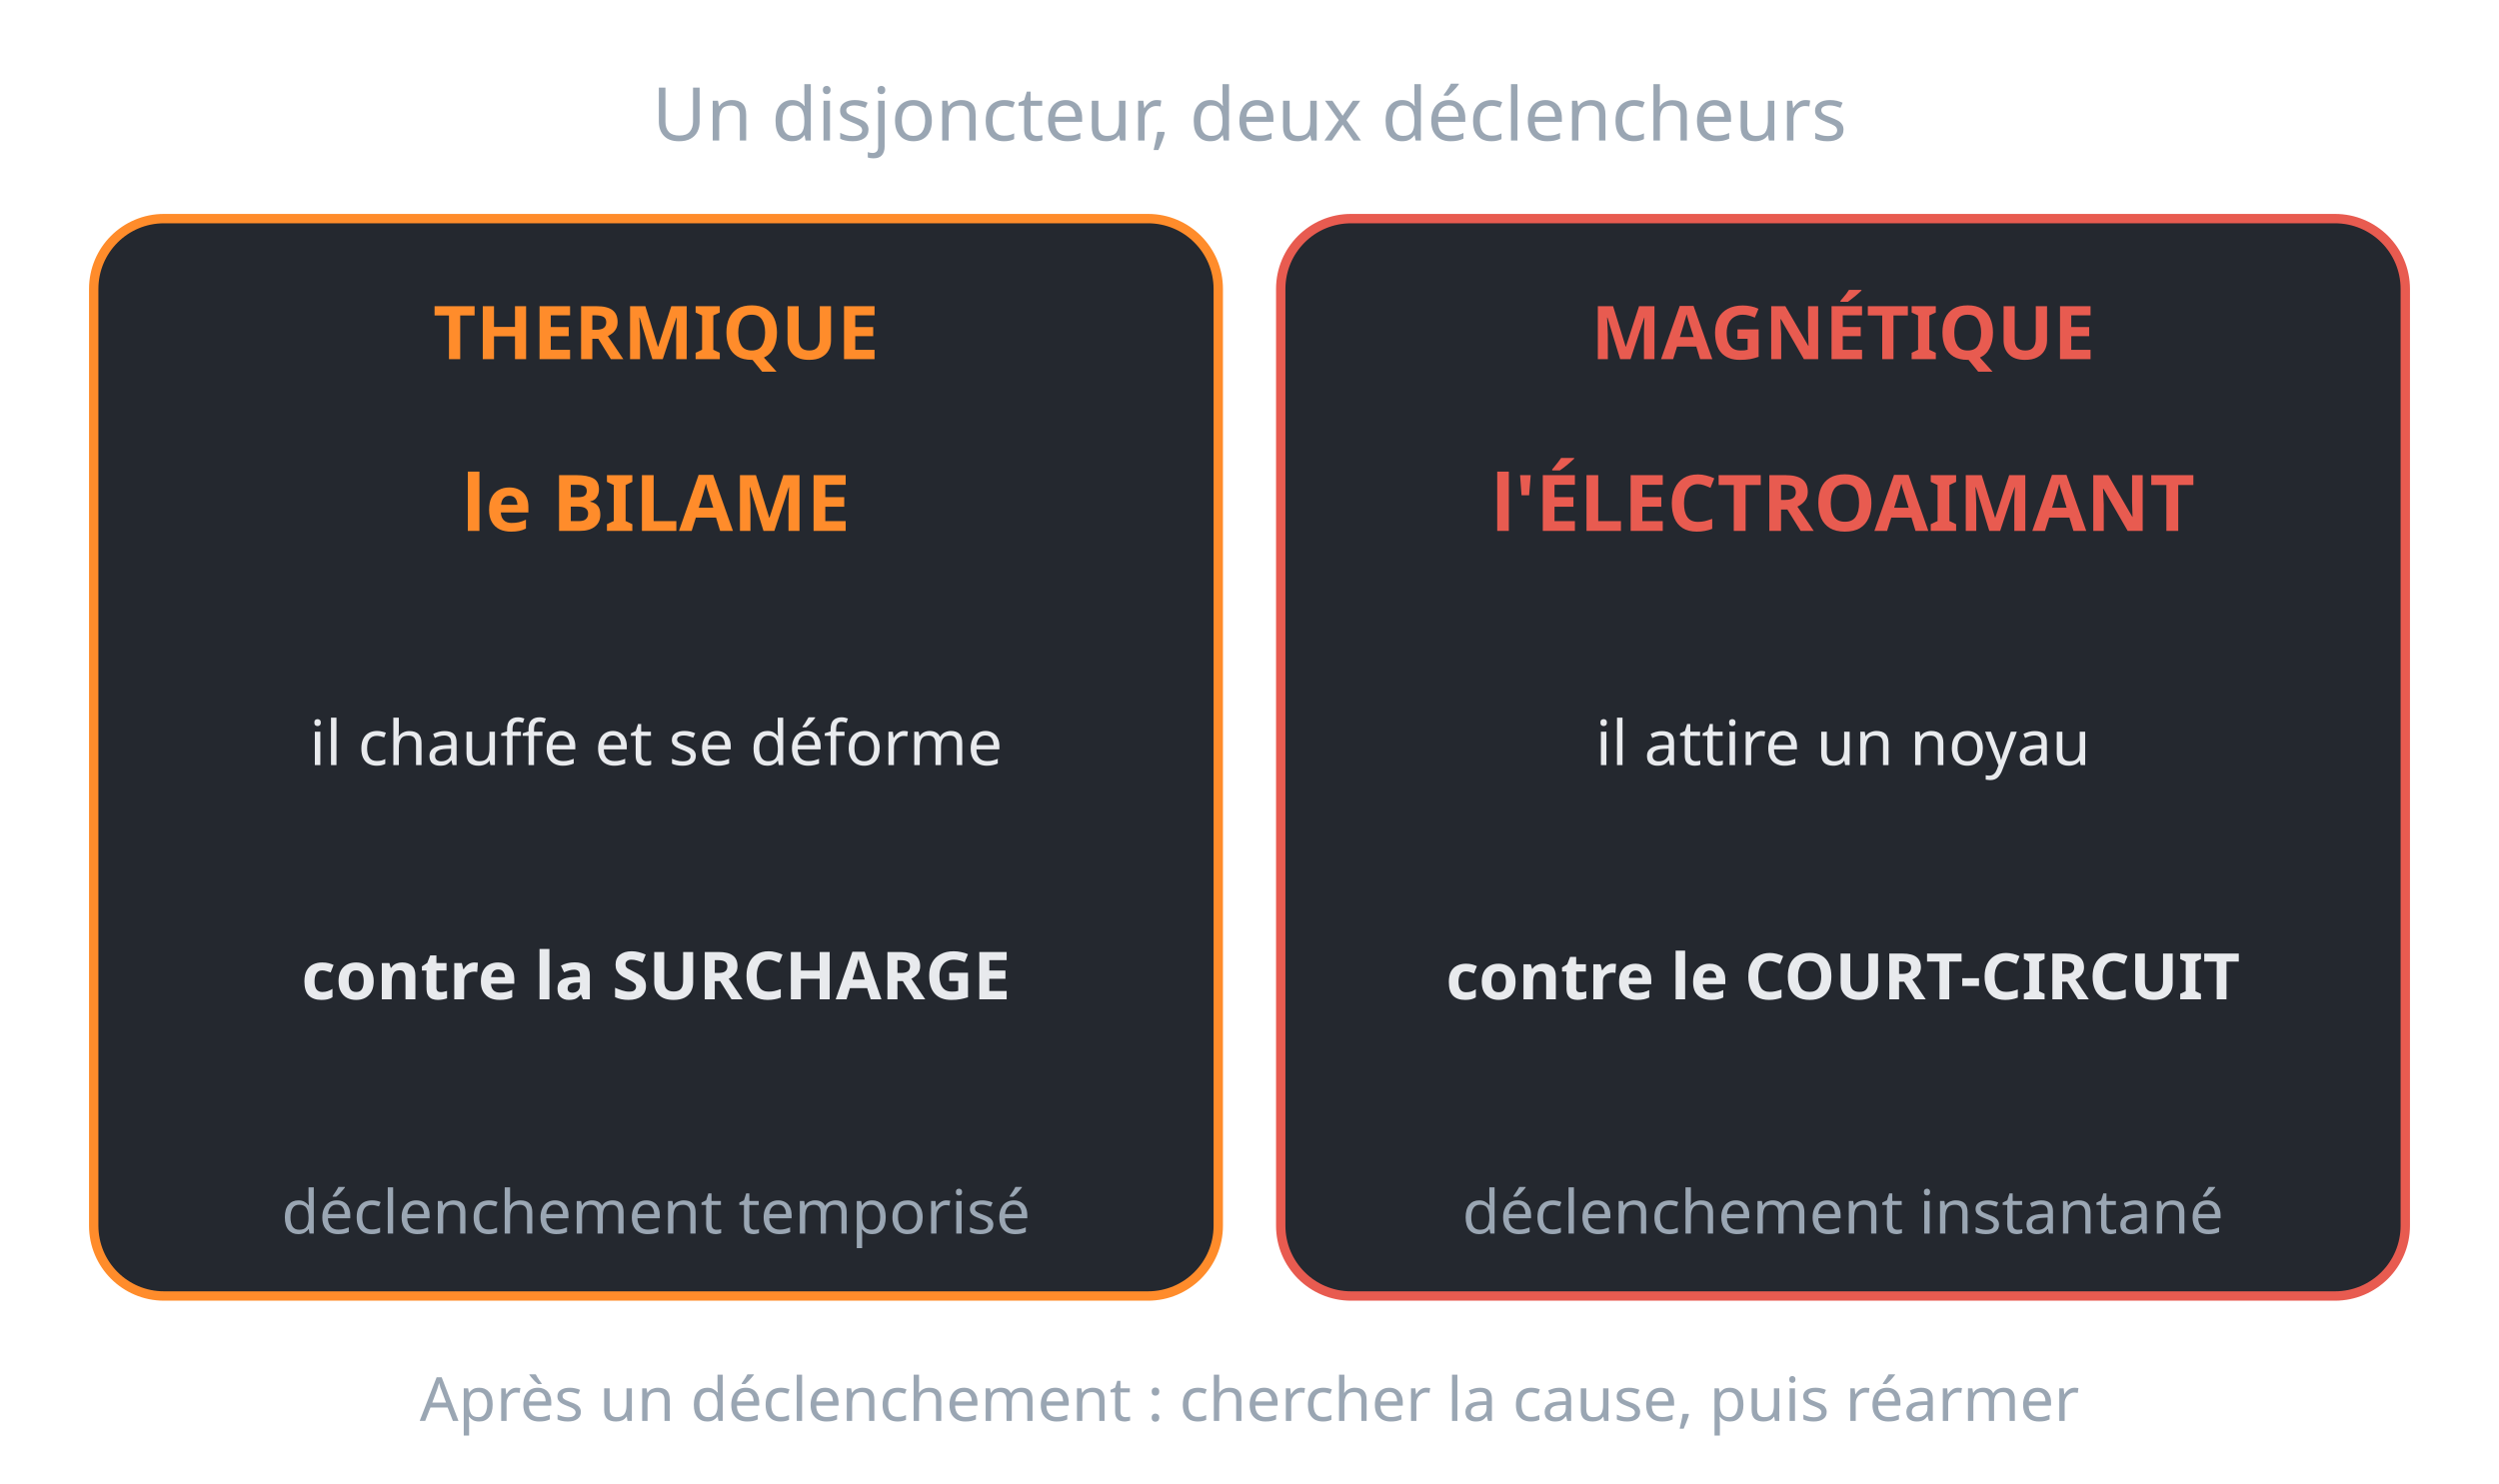
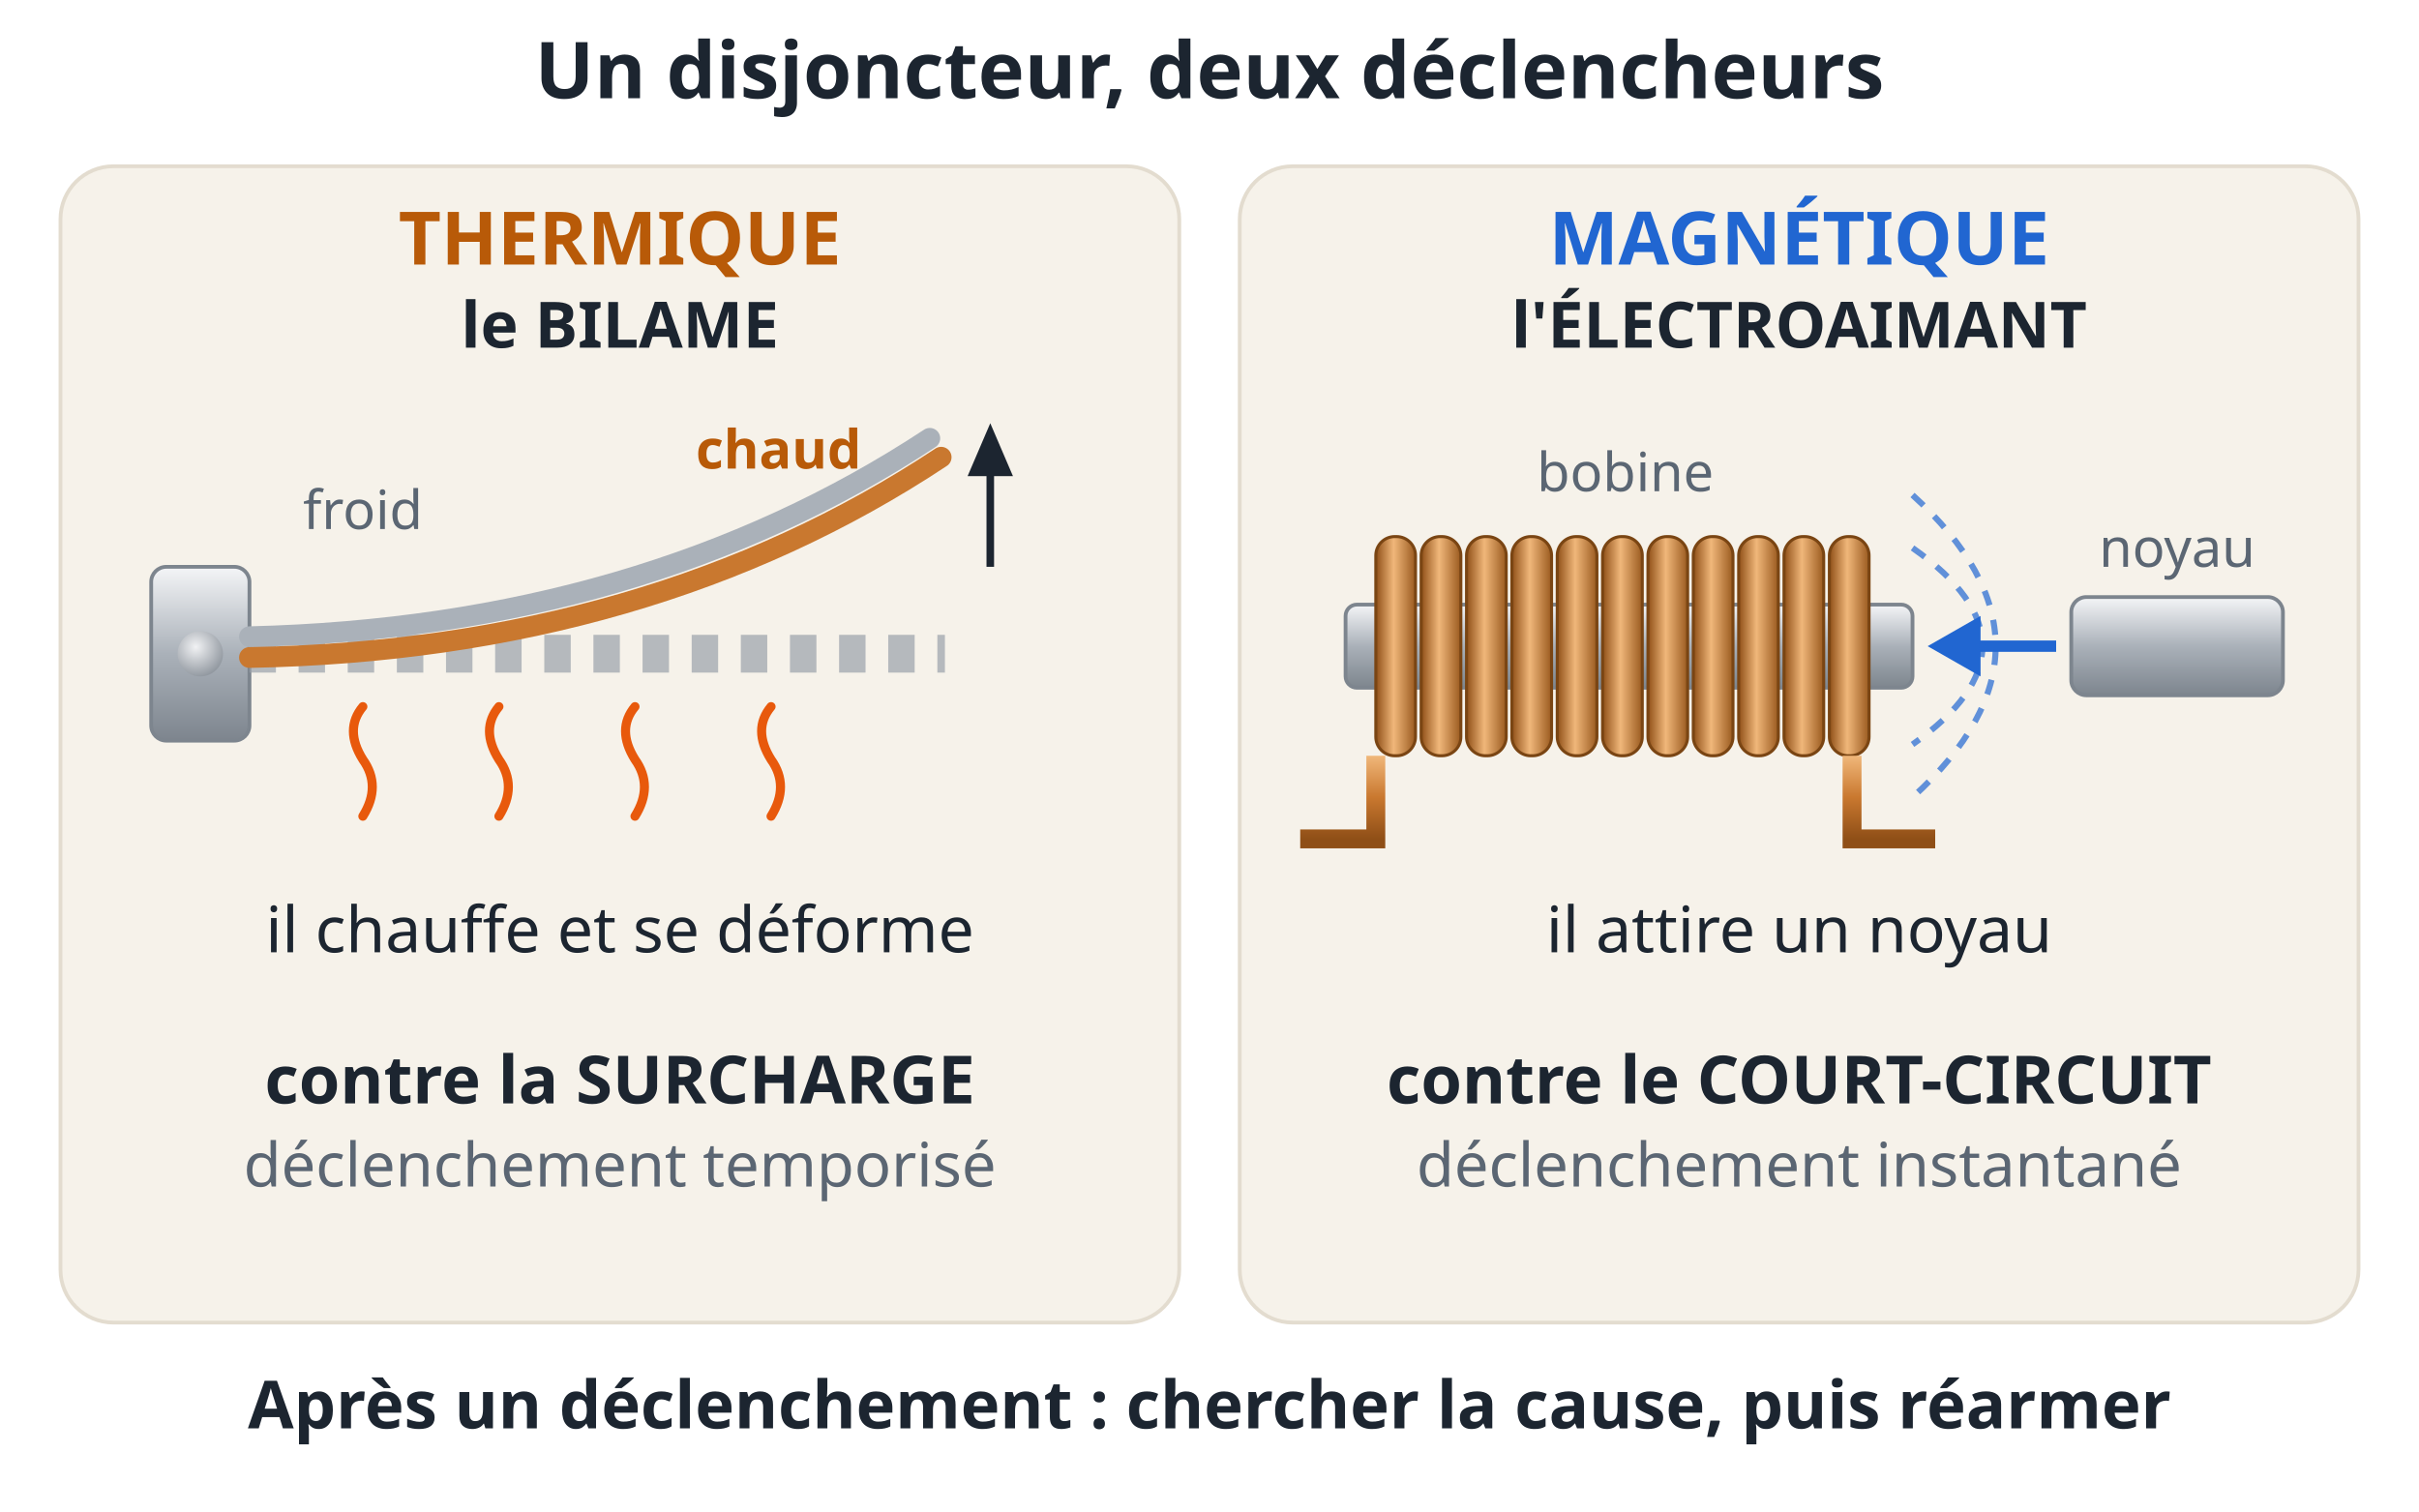
- <svg xmlns="http://www.w3.org/2000/svg" viewBox="0 0 320 190" font-family="'Segoe UI',system-ui,sans-serif" role="img" aria-label="Le disjoncteur magnétothermique réunit deux déclencheurs : le bilame, thermique, contre la surcharge ; l'électroaimant, magnétique, contre le court-circuit">
-   <text x="160" y="18" text-anchor="middle" font-size="9.5" fill="#9aa6b3" font-weight="normal">Un disjoncteur, deux déclencheurs</text>
-   <rect x="12" y="28" width="144" height="138" rx="9" fill="#24282f" stroke="#ff8c2b" stroke-width="1.2" />
-   <text x="84" y="46" text-anchor="middle" font-size="9.5" fill="#ff8c2b" font-weight="bold">THERMIQUE</text>
-   <text x="84" y="68" text-anchor="middle" font-size="10" fill="#ff8c2b" font-weight="bold">le BILAME</text>
-   <text x="84" y="83" text-anchor="middle" font-size="8" fill="#e8eaed" font-weight="normal" />
-   <text x="84" y="98" text-anchor="middle" font-size="8" fill="#e8eaed" font-weight="normal">il chauffe et se déforme</text>
-   <text x="84" y="113" text-anchor="middle" font-size="8" fill="#e8eaed" font-weight="normal" />
-   <text x="84" y="128" text-anchor="middle" font-size="8.5" fill="#e8eaed" font-weight="bold">contre la SURCHARGE</text>
-   <text x="84" y="143" text-anchor="middle" font-size="8" fill="#e8eaed" font-weight="normal" />
-   <text x="84" y="158" text-anchor="middle" font-size="7.8" fill="#9aa6b3" font-weight="normal">déclenchement temporisé</text>
-   <rect x="164" y="28" width="144" height="138" rx="9" fill="#24282f" stroke="#e85b50" stroke-width="1.2" />
-   <text x="236" y="46" text-anchor="middle" font-size="9.5" fill="#e85b50" font-weight="bold">MAGNÉTIQUE</text>
-   <text x="236" y="68" text-anchor="middle" font-size="10" fill="#e85b50" font-weight="bold">l'ÉLECTROAIMANT</text>
-   <text x="236" y="83" text-anchor="middle" font-size="8" fill="#e8eaed" font-weight="normal" />
-   <text x="236" y="98" text-anchor="middle" font-size="8" fill="#e8eaed" font-weight="normal">il attire un noyau</text>
-   <text x="236" y="113" text-anchor="middle" font-size="8" fill="#e8eaed" font-weight="normal" />
-   <text x="236" y="128" text-anchor="middle" font-size="8.2" fill="#e8eaed" font-weight="bold">contre le COURT-CIRCUIT</text>
-   <text x="236" y="143" text-anchor="middle" font-size="8" fill="#e8eaed" font-weight="normal" />
-   <text x="236" y="158" text-anchor="middle" font-size="7.8" fill="#9aa6b3" font-weight="normal">déclenchement instantané</text>
-   <text x="160" y="182" text-anchor="middle" font-size="7.8" fill="#9aa6b3" font-weight="normal">Après un déclenchement : chercher la cause, puis réarmer</text>
+ <svg xmlns="http://www.w3.org/2000/svg" viewBox="0 0 640 400" font-family="'Segoe UI',system-ui,sans-serif" role="img" aria-label="Le disjoncteur magnétothermique réunit deux déclencheurs : le bilame, thermique, contre la surcharge ; l'électroaimant, magnétique, contre le court-circuit">
+   <defs>
+     <linearGradient id="corps" x1="0" y1="0" x2="1" y2="0">
+       <stop offset="0" stop-color="#eef0f2" />
+       <stop offset=".5" stop-color="#fdfdfd" />
+       <stop offset="1" stop-color="#dfe2e6" />
+     </linearGradient>
+     <linearGradient id="nez" x1="0" y1="0" x2="0" y2="1">
+       <stop offset="0" stop-color="#ffffff" />
+       <stop offset="1" stop-color="#e9ebee" />
+     </linearGradient>
+     <linearGradient id="manette" x1="0" y1="0" x2="0" y2="1">
+       <stop offset="0" stop-color="#4a5058" />
+       <stop offset="1" stop-color="#23272c" />
+     </linearGradient>
+     <radialGradient id="vis" cx=".4" cy=".35" r=".7">
+       <stop offset="0" stop-color="#f1f2f4" />
+       <stop offset="1" stop-color="#8d949c" />
+     </radialGradient>
+     <linearGradient id="cuivreH" x1="0" y1="0" x2="0" y2="1">
+       <stop offset="0" stop-color="#f0b77a" />
+       <stop offset=".5" stop-color="#c9782f" />
+       <stop offset="1" stop-color="#8f4f17" />
+     </linearGradient>
+     <linearGradient id="cuivreV" x1="0" y1="0" x2="1" y2="0">
+       <stop offset="0" stop-color="#8f4f17" />
+       <stop offset=".45" stop-color="#f0b77a" />
+       <stop offset="1" stop-color="#9a5a1f" />
+     </linearGradient>
+     <linearGradient id="acierH" x1="0" y1="0" x2="0" y2="1">
+       <stop offset="0" stop-color="#f4f5f7" />
+       <stop offset=".5" stop-color="#aab1b9" />
+       <stop offset="1" stop-color="#7d858e" />
+     </linearGradient>
+     <linearGradient id="cylH" x1="0" y1="0" x2="0" y2="1">
+       <stop offset="0" stop-color="#d9dde1" />
+       <stop offset=".35" stop-color="#ffffff" />
+       <stop offset="1" stop-color="#c3c8ce" />
+     </linearGradient>
+     <linearGradient id="gaineV" x1="0" y1="0" x2="1" y2="0">
+       <stop offset="0" stop-color="#a81d1d" />
+       <stop offset=".4" stop-color="#ef4a4a" />
+       <stop offset="1" stop-color="#b02020" />
+     </linearGradient>
+     <linearGradient id="chaud" x1="0" y1="0" x2="1" y2="0">
+       <stop offset="0" stop-color="#3a3f46" />
+       <stop offset=".5" stop-color="#e8590c" />
+       <stop offset="1" stop-color="#ff3b1f" />
+     </linearGradient>
+     <filter id="ombre" x="-15%" y="-15%" width="130%" height="140%">
+       <feDropShadow dx="0" dy="4" stdDeviation="4" flood-color="#1b2430" flood-opacity=".25" />
+     </filter>
+     <g id="borne">
+       <rect x="-12" y="-12" width="24" height="24" rx="4" fill="#2b3036" />
+       <circle r="8" fill="url(#vis)" />
+       <rect x="-6" y="-1.2" width="12" height="2.4" rx="1" fill="#5a616a" transform="rotate(-25)" />
+     </g>
+   </defs>
+   <text x="320.0" y="26" text-anchor="middle" font-size="20.8" font-weight="800" fill="#1c2530">Un disjoncteur, deux déclencheurs</text>
+   <rect x="16" y="44" width="296" height="306" rx="14" fill="#f6f2ea" stroke="#e3dccf" />
+   <rect x="328" y="44" width="296" height="306" rx="14" fill="#f6f2ea" stroke="#e3dccf" />
+   <text x="164" y="70" text-anchor="middle" font-size="19.5" font-weight="800" fill="#b85a08">THERMIQUE</text>
+   <text x="164" y="92" text-anchor="middle" font-size="16.9" font-weight="800" fill="#1c2530">le BILAME</text>
+   <text x="476" y="70" text-anchor="middle" font-size="19.5" font-weight="800" fill="#2166d1">MAGNÉTIQUE</text>
+   <text x="476" y="92" text-anchor="middle" font-size="16.9" font-weight="800" fill="#1c2530">l'ÉLECTROAIMANT</text>
+   <rect x="40" y="150" width="26" height="46" rx="4" fill="url(#acierH)" stroke="#7d858e" />
+   <circle cx="53" cy="173" r="6" fill="url(#vis)" />
+   <path d="M66 173 H250" stroke="#9aa1a9" stroke-width="10" stroke-dasharray="7 6" opacity=".7" />
+   <path d="M66 168.5 Q170 166 246 116" fill="none" stroke="#aab1b9" stroke-width="5.5" stroke-linecap="round" />
+   <path d="M66 174 Q172 172 249 121" fill="none" stroke="#c9782f" stroke-width="5.5" stroke-linecap="round" />
+   <path d="M96 216 q5 -8 0 -15 q-5 -8 0 -14" fill="none" stroke="#e8590c" stroke-width="2.4" stroke-linecap="round" />
+   <path d="M132 216 q5 -8 0 -15 q-5 -8 0 -14" fill="none" stroke="#e8590c" stroke-width="2.4" stroke-linecap="round" />
+   <path d="M168 216 q5 -8 0 -15 q-5 -8 0 -14" fill="none" stroke="#e8590c" stroke-width="2.4" stroke-linecap="round" />
+   <path d="M204 216 q5 -8 0 -15 q-5 -8 0 -14" fill="none" stroke="#e8590c" stroke-width="2.4" stroke-linecap="round" />
+   <path d="M262 150 V124" stroke="#1c2530" stroke-width="2" />
+   <polygon points="256,126 262,112 268,126" fill="#1c2530" />
+   <text x="96" y="140" text-anchor="middle" font-size="14.3" font-weight="500" fill="#5b6673">froid</text>
+   <text x="206" y="124" text-anchor="middle" font-size="14.3" font-weight="800" fill="#b85a08">chaud</text>
+   <text x="164" y="252" text-anchor="middle" font-size="16.9" font-weight="500" fill="#1c2530">il chauffe et se déforme</text>
+   <text x="164" y="292" text-anchor="middle" font-size="17.6" font-weight="800" fill="#1c2530">contre la SURCHARGE</text>
+   <text x="164" y="314" text-anchor="middle" font-size="16.2" font-weight="500" fill="#5b6673">déclenchement temporisé</text>
+   <rect x="356" y="160" width="150" height="22" rx="3" fill="url(#acierH)" stroke="#7d858e" />
+   <rect x="364" y="142" width="10.5" height="58" rx="5" fill="url(#cuivreV)" stroke="#7a4513" stroke-width=".8" />
+   <rect x="376" y="142" width="10.5" height="58" rx="5" fill="url(#cuivreV)" stroke="#7a4513" stroke-width=".8" />
+   <rect x="388" y="142" width="10.5" height="58" rx="5" fill="url(#cuivreV)" stroke="#7a4513" stroke-width=".8" />
+   <rect x="400" y="142" width="10.5" height="58" rx="5" fill="url(#cuivreV)" stroke="#7a4513" stroke-width=".8" />
+   <rect x="412" y="142" width="10.5" height="58" rx="5" fill="url(#cuivreV)" stroke="#7a4513" stroke-width=".8" />
+   <rect x="424" y="142" width="10.5" height="58" rx="5" fill="url(#cuivreV)" stroke="#7a4513" stroke-width=".8" />
+   <rect x="436" y="142" width="10.5" height="58" rx="5" fill="url(#cuivreV)" stroke="#7a4513" stroke-width=".8" />
+   <rect x="448" y="142" width="10.5" height="58" rx="5" fill="url(#cuivreV)" stroke="#7a4513" stroke-width=".8" />
+   <rect x="460" y="142" width="10.5" height="58" rx="5" fill="url(#cuivreV)" stroke="#7a4513" stroke-width=".8" />
+   <rect x="472" y="142" width="10.5" height="58" rx="5" fill="url(#cuivreV)" stroke="#7a4513" stroke-width=".8" />
+   <rect x="484" y="142" width="10.5" height="58" rx="5" fill="url(#cuivreV)" stroke="#7a4513" stroke-width=".8" />
+   <path d="M364 200 V222 H344" fill="none" stroke="url(#cuivreH)" stroke-width="5" />
+   <path d="M490 200 V222 H512" fill="none" stroke="url(#cuivreH)" stroke-width="5" />
+   <rect x="548" y="158" width="56" height="26" rx="4" fill="url(#acierH)" stroke="#7d858e" />
+   <path d="M544 171 H522" stroke="#2166d1" stroke-width="3" />
+   <polygon points="524,163 510,171 524,179" fill="#2166d1" />
+   <path d="M506 145 Q543.0 171 506 197" fill="none" stroke="#2166d1" stroke-width="1.6" stroke-dasharray="4 4" opacity=".7" />
+   <path d="M506 131 Q550.0 171 506 211" fill="none" stroke="#2166d1" stroke-width="1.6" stroke-dasharray="4 4" opacity=".7" />
+   <text x="430" y="130" text-anchor="middle" font-size="14.3" font-weight="500" fill="#5b6673">bobine</text>
+   <text x="576" y="150" text-anchor="middle" font-size="14.3" font-weight="500" fill="#5b6673">noyau</text>
+   <text x="476" y="252" text-anchor="middle" font-size="16.9" font-weight="500" fill="#1c2530">il attire un noyau</text>
+   <text x="476" y="292" text-anchor="middle" font-size="17.6" font-weight="800" fill="#1c2530">contre le COURT-CIRCUIT</text>
+   <text x="476" y="314" text-anchor="middle" font-size="16.2" font-weight="500" fill="#5b6673">déclenchement instantané</text>
+   <text x="320" y="378" text-anchor="middle" font-size="17.6" font-weight="800" fill="#1c2530">Après un déclenchement : chercher la cause, puis réarmer</text>
</svg>
